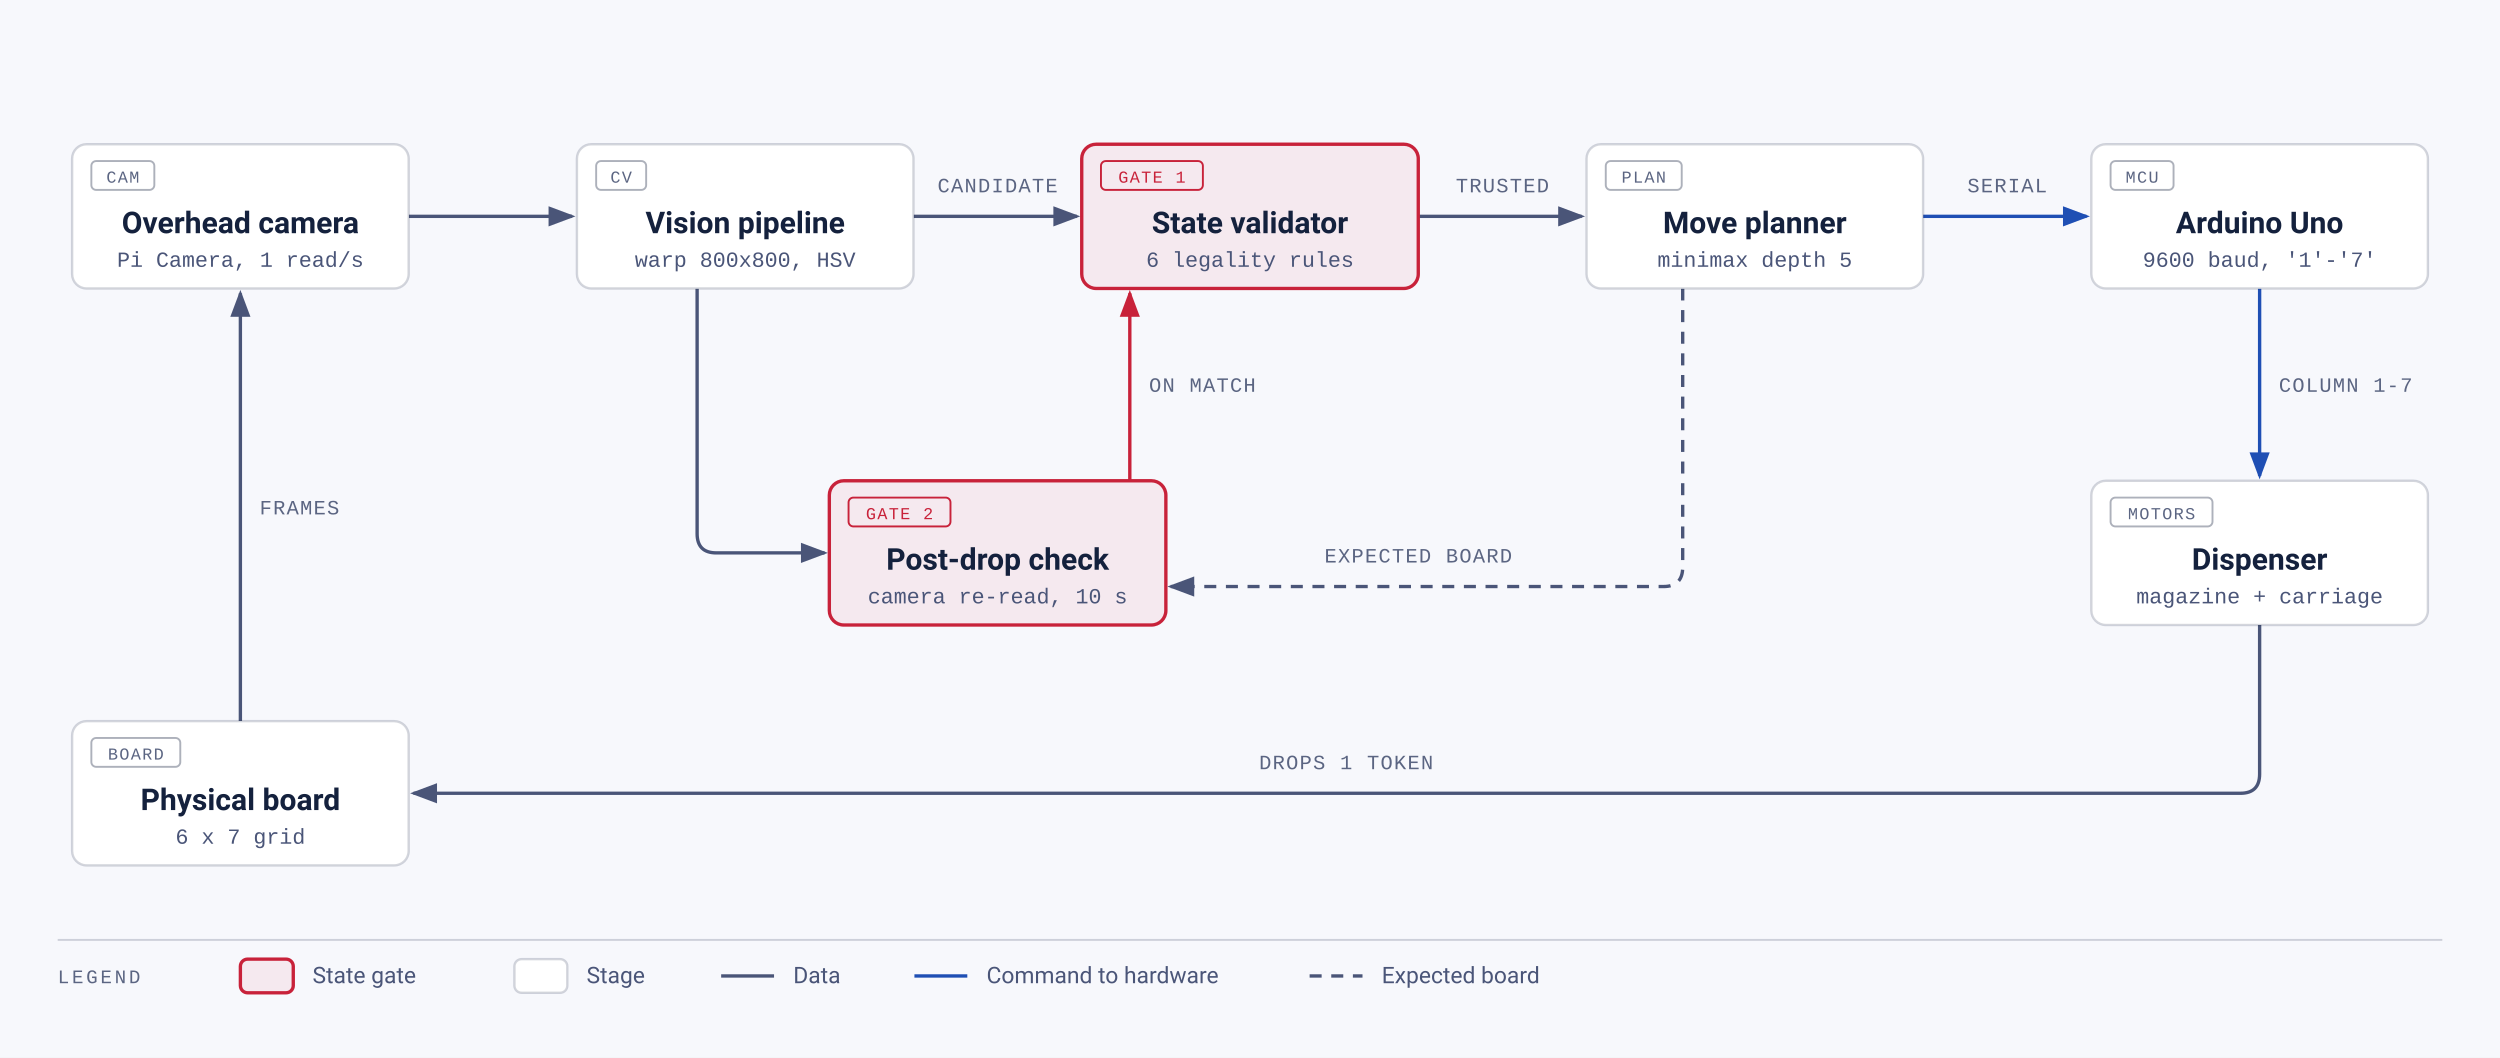
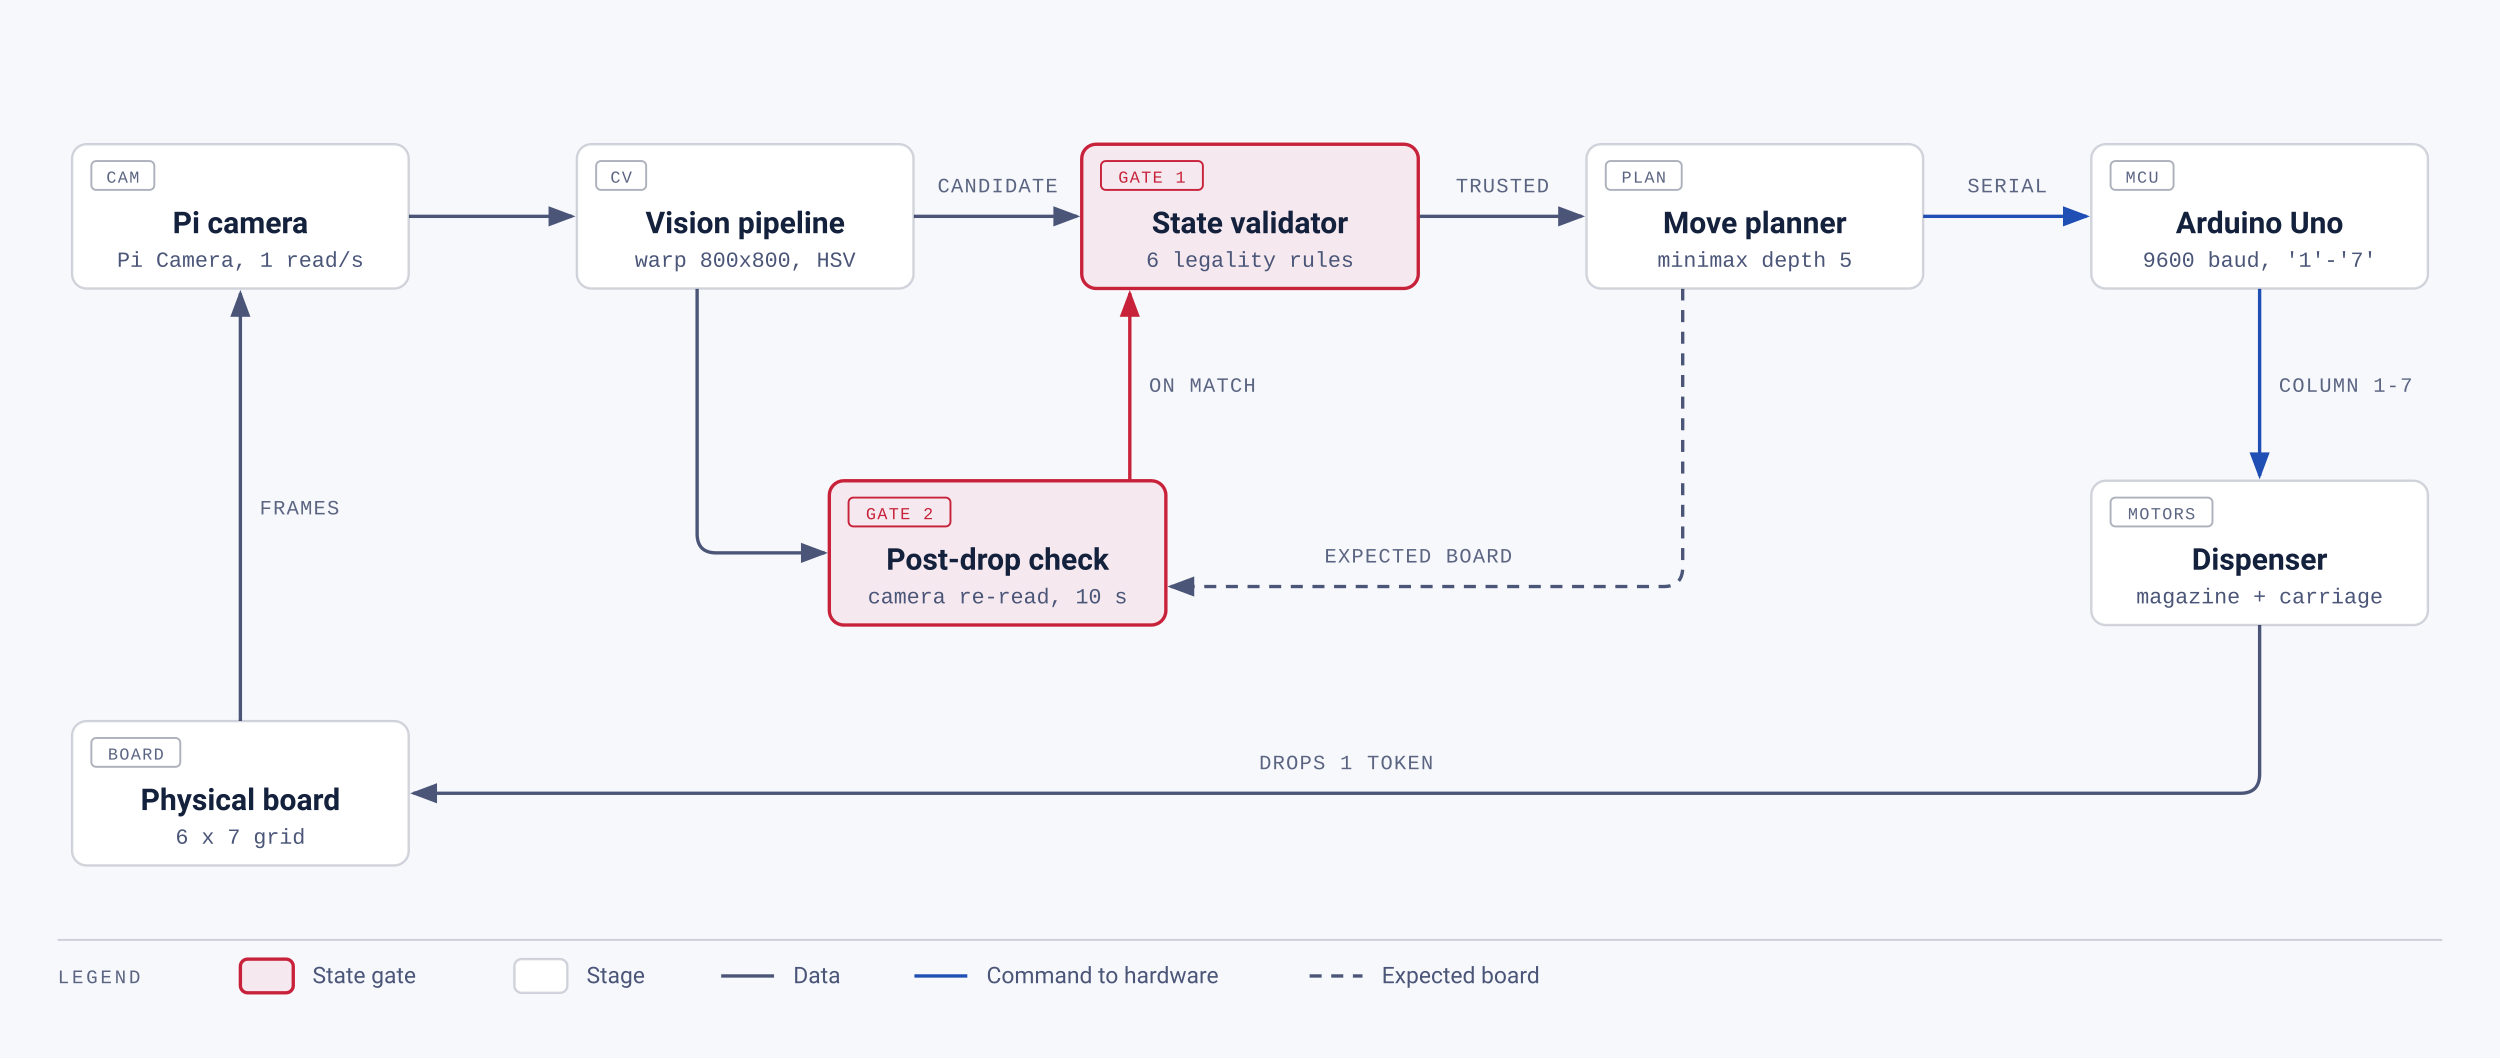
<svg xmlns="http://www.w3.org/2000/svg" viewBox="0 0 1040 440" width="1040" height="440" role="img" aria-labelledby="closed-loop-title closed-loop-desc">
  <defs>
    <marker id="closed-loop-a" markerWidth="8" markerHeight="6" refX="7" refY="3" orient="auto">
      <polygon points="0 0, 8 3, 0 6" fill="#4a5578" />
    </marker>
    <marker id="closed-loop-a-accent" markerWidth="8" markerHeight="6" refX="7" refY="3" orient="auto">
      <polygon points="0 0, 8 3, 0 6" fill="#c8223a" />
    </marker>
    <marker id="closed-loop-a-link" markerWidth="8" markerHeight="6" refX="7" refY="3" orient="auto">
      <polygon points="0 0, 8 3, 0 6" fill="#1f4fb4" />
    </marker>
  </defs>
  <rect width="100%" height="100%" fill="#f7f8fc" />
  <path d="M 170,90 H 238" fill="none" stroke="#4a5578" stroke-width="1.4" marker-end="url(#closed-loop-a)" />
  <path d="M 380,90 H 448" fill="none" stroke="#4a5578" stroke-width="1.4" marker-end="url(#closed-loop-a)" />
  <path d="M 590,90 H 658" fill="none" stroke="#4a5578" stroke-width="1.4" marker-end="url(#closed-loop-a)" />
  <path d="M 800,90 H 868" fill="none" stroke="#1f4fb4" stroke-width="1.4" marker-end="url(#closed-loop-a-link)" />
  <path d="M 940,120 V 198" fill="none" stroke="#1f4fb4" stroke-width="1.4" marker-end="url(#closed-loop-a-link)" />
  <path d="M 940,260 V 322 Q 940,330 932,330 H 172" fill="none" stroke="#4a5578" stroke-width="1.4" marker-end="url(#closed-loop-a)" />
  <path d="M 100,300 V 122" fill="none" stroke="#4a5578" stroke-width="1.4" marker-end="url(#closed-loop-a)" />
  <path d="M 290,120 V 222 Q 290,230 298,230 H 343" fill="none" stroke="#4a5578" stroke-width="1.4" marker-end="url(#closed-loop-a)" />
  <path d="M 470,200 V 122" fill="none" stroke="#c8223a" stroke-width="1.4" marker-end="url(#closed-loop-a-accent)" />
  <path d="M 700,120 V 236 Q 700,244 692,244 H 487" fill="none" stroke="#4a5578" stroke-width="1.4" stroke-dasharray="5,4" marker-end="url(#closed-loop-a)" />
  <rect x="385.8" y="71" width="58.4" height="12" rx="2" fill="#f7f8fc" />
  <text x="415" y="80" fill="#5b6582" font-size="8.5" font-family="ui-monospace, SFMono-Regular, Menlo, Consolas, 'Liberation Mono', monospace" text-anchor="middle" letter-spacing="0.06em">CANDIDATE</text>
  <rect x="601.4" y="71" width="47.2" height="12" rx="2" fill="#f7f8fc" />
  <text x="625" y="80" fill="#5b6582" font-size="8.5" font-family="ui-monospace, SFMono-Regular, Menlo, Consolas, 'Liberation Mono', monospace" text-anchor="middle" letter-spacing="0.06em">TRUSTED</text>
  <rect x="814.2" y="71" width="41.6" height="12" rx="2" fill="#f7f8fc" />
  <text x="835" y="80" fill="#5b6582" font-size="8.5" font-family="ui-monospace, SFMono-Regular, Menlo, Consolas, 'Liberation Mono', monospace" text-anchor="middle" letter-spacing="0.06em">SERIAL</text>
  <rect x="944.0" y="154" width="64.0" height="12" rx="2" fill="#f7f8fc" />
  <text x="948" y="163" fill="#5b6582" font-size="8.5" font-family="ui-monospace, SFMono-Regular, Menlo, Consolas, 'Liberation Mono', monospace" text-anchor="start" letter-spacing="0.06em">COLUMN 1-7</text>
  <rect x="519.6" y="311" width="80.8" height="12" rx="2" fill="#f7f8fc" />
  <text x="560" y="320" fill="#5b6582" font-size="8.5" font-family="ui-monospace, SFMono-Regular, Menlo, Consolas, 'Liberation Mono', monospace" text-anchor="middle" letter-spacing="0.06em">DROPS 1 TOKEN</text>
  <rect x="104.0" y="205" width="41.6" height="12" rx="2" fill="#f7f8fc" />
  <text x="108" y="214" fill="#5b6582" font-size="8.5" font-family="ui-monospace, SFMono-Regular, Menlo, Consolas, 'Liberation Mono', monospace" text-anchor="start" letter-spacing="0.06em">FRAMES</text>
  <rect x="474.0" y="154" width="52.8" height="12" rx="2" fill="#f7f8fc" />
  <text x="478" y="163" fill="#5b6582" font-size="8.5" font-family="ui-monospace, SFMono-Regular, Menlo, Consolas, 'Liberation Mono', monospace" text-anchor="start" letter-spacing="0.06em">ON MATCH</text>
  <rect x="546.8" y="225" width="86.4" height="12" rx="2" fill="#f7f8fc" />
  <text x="590" y="234" fill="#5b6582" font-size="8.5" font-family="ui-monospace, SFMono-Regular, Menlo, Consolas, 'Liberation Mono', monospace" text-anchor="middle" letter-spacing="0.06em">EXPECTED BOARD</text>
  <rect x="30" y="60" width="140" height="60" rx="6" fill="#f7f8fc" />
  <rect x="30" y="60" width="140" height="60" rx="6" fill="#ffffff" stroke="rgba(20,33,61,0.18)" stroke-width="1" />
  <rect x="38" y="67" width="26.2" height="12" rx="2" fill="none" stroke="rgba(20,33,61,0.35)" stroke-width="0.8" />
  <text x="51.1" y="76" fill="#5b6582" font-size="7" font-family="ui-monospace, SFMono-Regular, Menlo, Consolas, 'Liberation Mono', monospace" text-anchor="middle" letter-spacing="0.08em">CAM</text>
-   <text x="100.0" y="97.0" fill="#14213d" font-size="12.5" font-weight="600" font-family="system-ui, -apple-system, 'Segoe UI', Roboto, Helvetica, Arial, sans-serif" text-anchor="middle">Overhead camera</text>
+   <text x="100.0" y="97.0" fill="#14213d" font-size="12.5" font-weight="600" font-family="system-ui, -apple-system, 'Segoe UI', Roboto, Helvetica, Arial, sans-serif" text-anchor="middle">Pi camera</text>
  <text x="100.0" y="111.0" fill="#4a5578" font-size="9" font-family="ui-monospace, SFMono-Regular, Menlo, Consolas, 'Liberation Mono', monospace" text-anchor="middle">Pi Camera, 1 read/s</text>
  <rect x="240" y="60" width="140" height="60" rx="6" fill="#f7f8fc" />
  <rect x="240" y="60" width="140" height="60" rx="6" fill="#ffffff" stroke="rgba(20,33,61,0.18)" stroke-width="1" />
  <rect x="248" y="67" width="20.8" height="12" rx="2" fill="none" stroke="rgba(20,33,61,0.35)" stroke-width="0.8" />
  <text x="258.4" y="76" fill="#5b6582" font-size="7" font-family="ui-monospace, SFMono-Regular, Menlo, Consolas, 'Liberation Mono', monospace" text-anchor="middle" letter-spacing="0.08em">CV</text>
  <text x="310.0" y="97.0" fill="#14213d" font-size="12.5" font-weight="600" font-family="system-ui, -apple-system, 'Segoe UI', Roboto, Helvetica, Arial, sans-serif" text-anchor="middle">Vision pipeline</text>
  <text x="310.0" y="111.0" fill="#4a5578" font-size="9" font-family="ui-monospace, SFMono-Regular, Menlo, Consolas, 'Liberation Mono', monospace" text-anchor="middle">warp 800x800, HSV</text>
  <rect x="450" y="60" width="140" height="60" rx="6" fill="#f7f8fc" />
  <rect x="450" y="60" width="140" height="60" rx="6" fill="rgba(200,34,58,0.07)" stroke="#c8223a" stroke-width="1.4" />
  <rect x="458" y="67" width="42.4" height="12" rx="2" fill="none" stroke="#c8223a" stroke-width="0.8" />
  <text x="479.2" y="76" fill="#c8223a" font-size="7" font-family="ui-monospace, SFMono-Regular, Menlo, Consolas, 'Liberation Mono', monospace" text-anchor="middle" letter-spacing="0.08em">GATE 1</text>
  <text x="520.0" y="97.0" fill="#14213d" font-size="12.5" font-weight="600" font-family="system-ui, -apple-system, 'Segoe UI', Roboto, Helvetica, Arial, sans-serif" text-anchor="middle">State validator</text>
  <text x="520.0" y="111.0" fill="#4a5578" font-size="9" font-family="ui-monospace, SFMono-Regular, Menlo, Consolas, 'Liberation Mono', monospace" text-anchor="middle">6 legality rules</text>
  <rect x="660" y="60" width="140" height="60" rx="6" fill="#f7f8fc" />
  <rect x="660" y="60" width="140" height="60" rx="6" fill="#ffffff" stroke="rgba(20,33,61,0.18)" stroke-width="1" />
  <rect x="668" y="67" width="31.6" height="12" rx="2" fill="none" stroke="rgba(20,33,61,0.35)" stroke-width="0.8" />
  <text x="683.8" y="76" fill="#5b6582" font-size="7" font-family="ui-monospace, SFMono-Regular, Menlo, Consolas, 'Liberation Mono', monospace" text-anchor="middle" letter-spacing="0.08em">PLAN</text>
  <text x="730.0" y="97.0" fill="#14213d" font-size="12.5" font-weight="600" font-family="system-ui, -apple-system, 'Segoe UI', Roboto, Helvetica, Arial, sans-serif" text-anchor="middle">Move planner</text>
  <text x="730.0" y="111.0" fill="#4a5578" font-size="9" font-family="ui-monospace, SFMono-Regular, Menlo, Consolas, 'Liberation Mono', monospace" text-anchor="middle">minimax depth 5</text>
  <rect x="870" y="60" width="140" height="60" rx="6" fill="#f7f8fc" />
  <rect x="870" y="60" width="140" height="60" rx="6" fill="#ffffff" stroke="rgba(20,33,61,0.18)" stroke-width="1" />
  <rect x="878" y="67" width="26.2" height="12" rx="2" fill="none" stroke="rgba(20,33,61,0.35)" stroke-width="0.8" />
  <text x="891.1" y="76" fill="#5b6582" font-size="7" font-family="ui-monospace, SFMono-Regular, Menlo, Consolas, 'Liberation Mono', monospace" text-anchor="middle" letter-spacing="0.08em">MCU</text>
  <text x="940.0" y="97.0" fill="#14213d" font-size="12.5" font-weight="600" font-family="system-ui, -apple-system, 'Segoe UI', Roboto, Helvetica, Arial, sans-serif" text-anchor="middle">Arduino Uno</text>
  <text x="940.0" y="111.0" fill="#4a5578" font-size="9" font-family="ui-monospace, SFMono-Regular, Menlo, Consolas, 'Liberation Mono', monospace" text-anchor="middle">9600 baud, '1'-'7'</text>
  <rect x="870" y="200" width="140" height="60" rx="6" fill="#f7f8fc" />
  <rect x="870" y="200" width="140" height="60" rx="6" fill="#ffffff" stroke="rgba(20,33,61,0.18)" stroke-width="1" />
  <rect x="878" y="207" width="42.4" height="12" rx="2" fill="none" stroke="rgba(20,33,61,0.35)" stroke-width="0.8" />
  <text x="899.2" y="216" fill="#5b6582" font-size="7" font-family="ui-monospace, SFMono-Regular, Menlo, Consolas, 'Liberation Mono', monospace" text-anchor="middle" letter-spacing="0.08em">MOTORS</text>
  <text x="940.0" y="237.0" fill="#14213d" font-size="12.5" font-weight="600" font-family="system-ui, -apple-system, 'Segoe UI', Roboto, Helvetica, Arial, sans-serif" text-anchor="middle">Dispenser</text>
  <text x="940.0" y="251.0" fill="#4a5578" font-size="9" font-family="ui-monospace, SFMono-Regular, Menlo, Consolas, 'Liberation Mono', monospace" text-anchor="middle">magazine + carriage</text>
  <rect x="345" y="200" width="140" height="60" rx="6" fill="#f7f8fc" />
  <rect x="345" y="200" width="140" height="60" rx="6" fill="rgba(200,34,58,0.07)" stroke="#c8223a" stroke-width="1.4" />
  <rect x="353" y="207" width="42.4" height="12" rx="2" fill="none" stroke="#c8223a" stroke-width="0.8" />
  <text x="374.2" y="216" fill="#c8223a" font-size="7" font-family="ui-monospace, SFMono-Regular, Menlo, Consolas, 'Liberation Mono', monospace" text-anchor="middle" letter-spacing="0.08em">GATE 2</text>
  <text x="415.0" y="237.0" fill="#14213d" font-size="12.5" font-weight="600" font-family="system-ui, -apple-system, 'Segoe UI', Roboto, Helvetica, Arial, sans-serif" text-anchor="middle">Post-drop check</text>
  <text x="415.0" y="251.0" fill="#4a5578" font-size="9" font-family="ui-monospace, SFMono-Regular, Menlo, Consolas, 'Liberation Mono', monospace" text-anchor="middle">camera re-read, 10 s</text>
  <rect x="30" y="300" width="140" height="60" rx="6" fill="#f7f8fc" />
  <rect x="30" y="300" width="140" height="60" rx="6" fill="#ffffff" stroke="rgba(20,33,61,0.18)" stroke-width="1" />
  <rect x="38" y="307" width="37.0" height="12" rx="2" fill="none" stroke="rgba(20,33,61,0.35)" stroke-width="0.8" />
  <text x="56.5" y="316" fill="#5b6582" font-size="7" font-family="ui-monospace, SFMono-Regular, Menlo, Consolas, 'Liberation Mono', monospace" text-anchor="middle" letter-spacing="0.08em">BOARD</text>
  <text x="100.0" y="337.0" fill="#14213d" font-size="12.5" font-weight="600" font-family="system-ui, -apple-system, 'Segoe UI', Roboto, Helvetica, Arial, sans-serif" text-anchor="middle">Physical board</text>
  <text x="100.0" y="351.0" fill="#4a5578" font-size="9" font-family="ui-monospace, SFMono-Regular, Menlo, Consolas, 'Liberation Mono', monospace" text-anchor="middle">6 x 7 grid</text>
  <line x1="24" y1="391" x2="1016" y2="391" stroke="rgba(20,33,61,0.18)" stroke-width="0.8" />
  <text x="24" y="409" fill="#5b6582" font-size="8" font-family="ui-monospace, SFMono-Regular, Menlo, Consolas, 'Liberation Mono', monospace" letter-spacing="0.14em">LEGEND</text>
  <rect x="100" y="399" width="22" height="14" rx="3" fill="rgba(200,34,58,0.07)" stroke="#c8223a" stroke-width="1.4" />
  <text x="130" y="409" fill="#4a5578" font-size="9.5" font-family="system-ui, -apple-system, 'Segoe UI', Roboto, Helvetica, Arial, sans-serif">State gate</text>
  <rect x="214.0" y="399" width="22" height="14" rx="3" fill="#ffffff" stroke="rgba(20,33,61,0.18)" />
  <text x="244.0" y="409" fill="#4a5578" font-size="9.5" font-family="system-ui, -apple-system, 'Segoe UI', Roboto, Helvetica, Arial, sans-serif">Stage</text>
  <line x1="300.0" y1="406" x2="322.0" y2="406" stroke="#4a5578" stroke-width="1.4" />
  <text x="330.0" y="409" fill="#4a5578" font-size="9.5" font-family="system-ui, -apple-system, 'Segoe UI', Roboto, Helvetica, Arial, sans-serif">Data</text>
  <line x1="380.4" y1="406" x2="402.4" y2="406" stroke="#1f4fb4" stroke-width="1.4" />
  <text x="410.4" y="409" fill="#4a5578" font-size="9.5" font-family="system-ui, -apple-system, 'Segoe UI', Roboto, Helvetica, Arial, sans-serif">Command to hardware</text>
  <line x1="544.8" y1="406" x2="566.8" y2="406" stroke="#4a5578" stroke-width="1.4" stroke-dasharray="5,4" />
  <text x="574.8" y="409" fill="#4a5578" font-size="9.5" font-family="system-ui, -apple-system, 'Segoe UI', Roboto, Helvetica, Arial, sans-serif">Expected board</text>
</svg>
